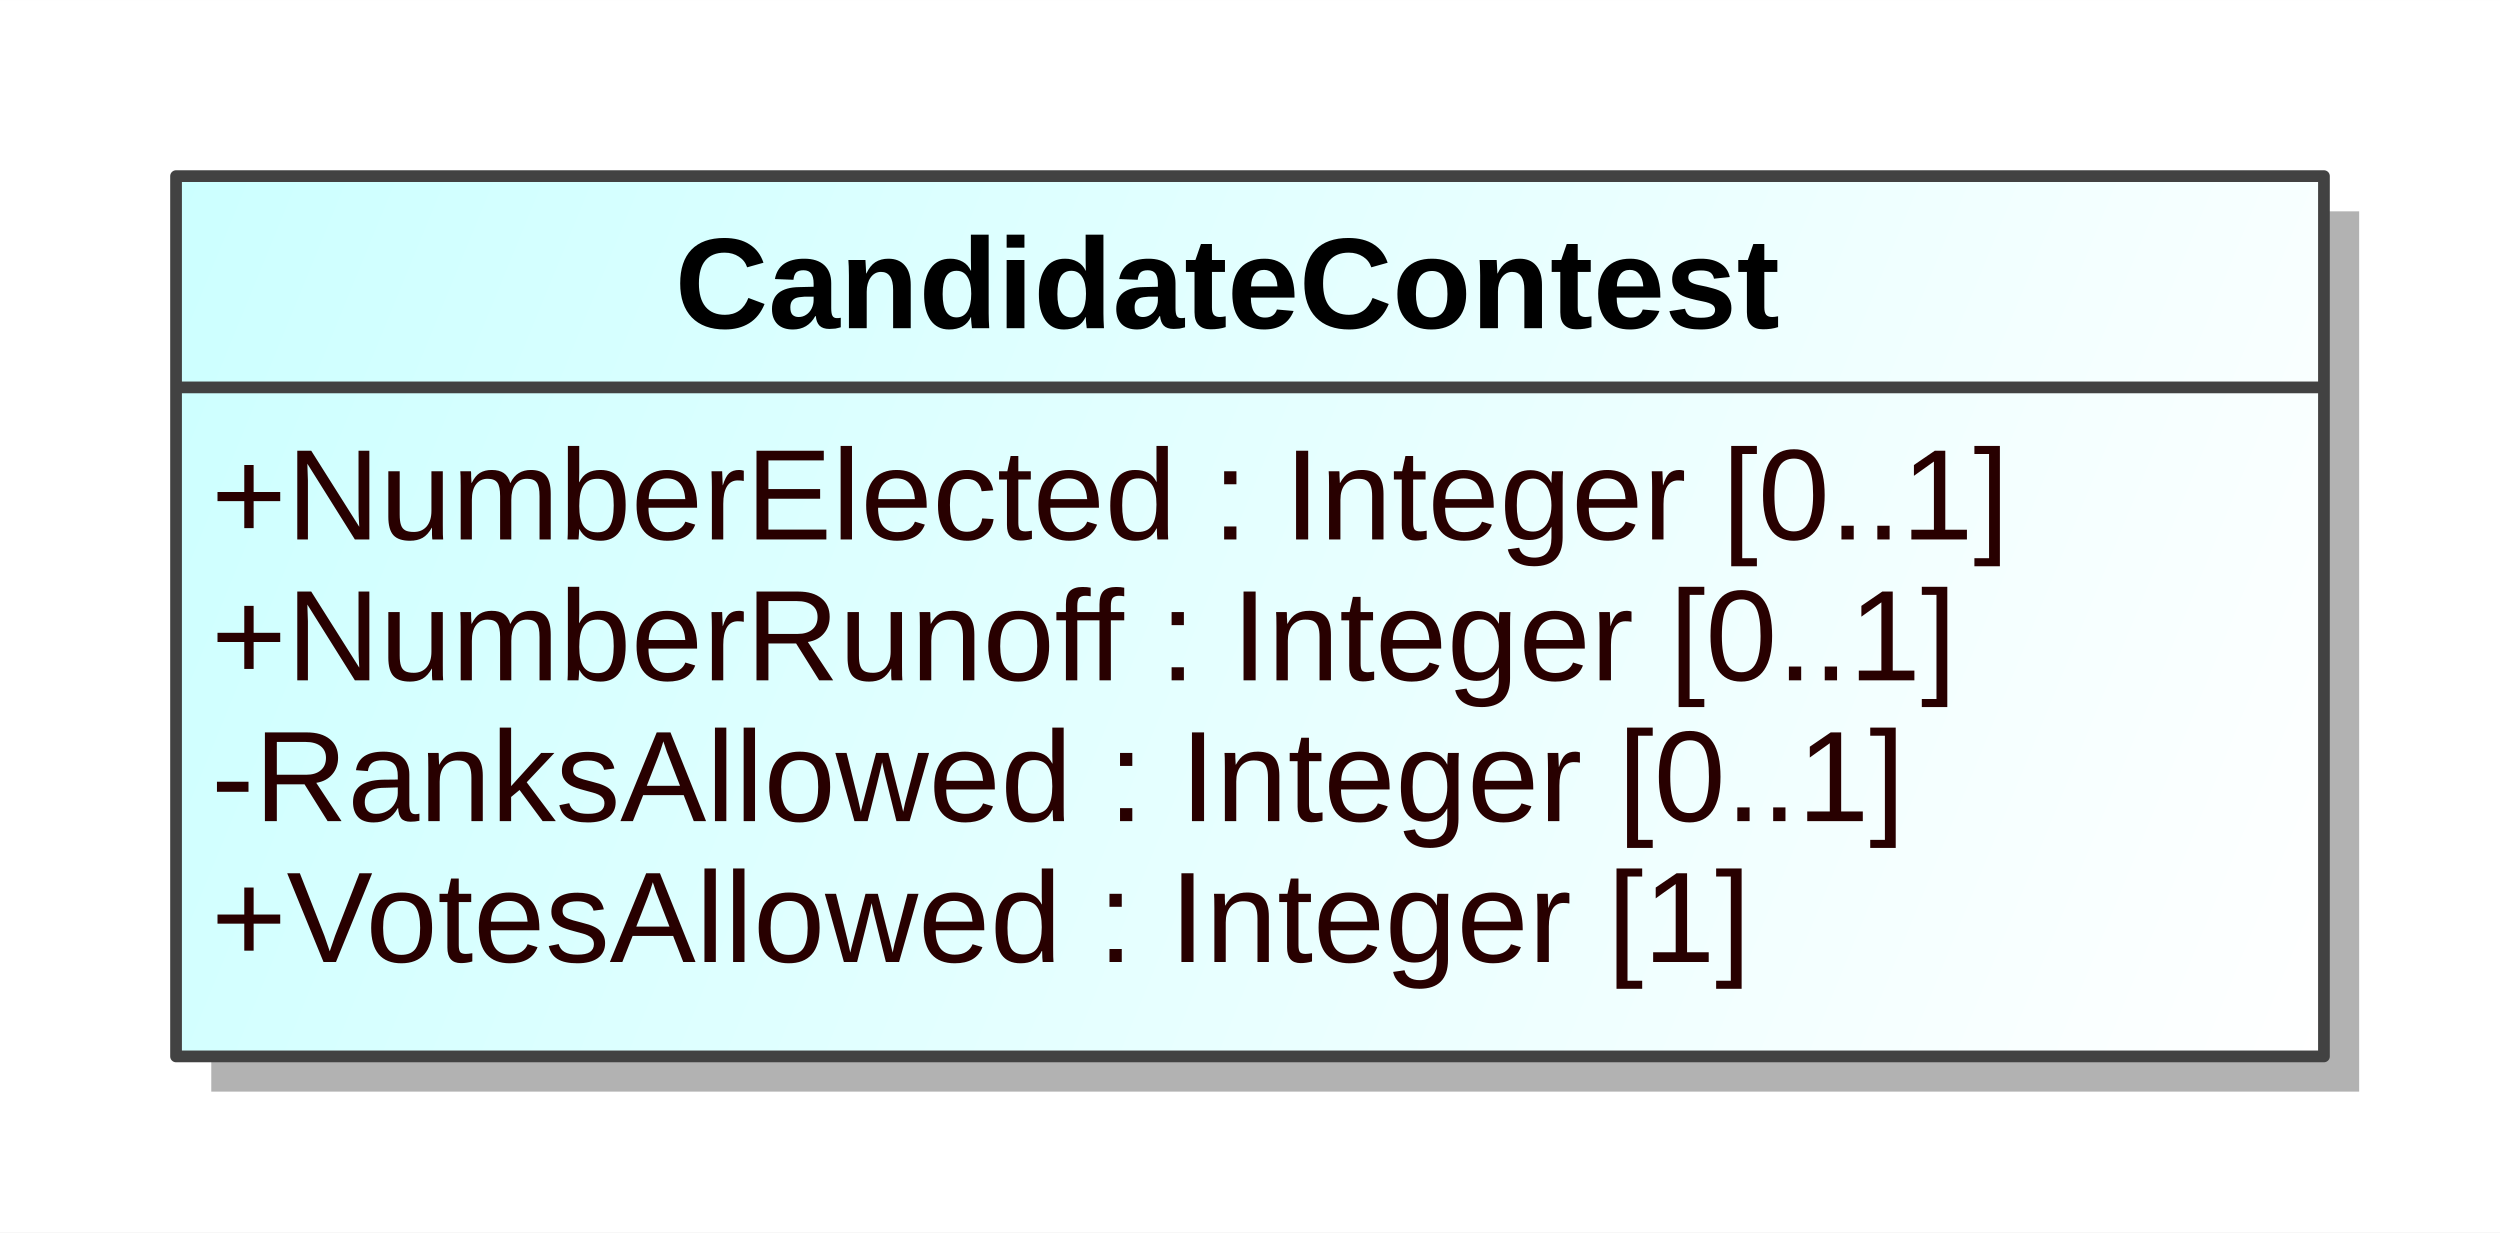
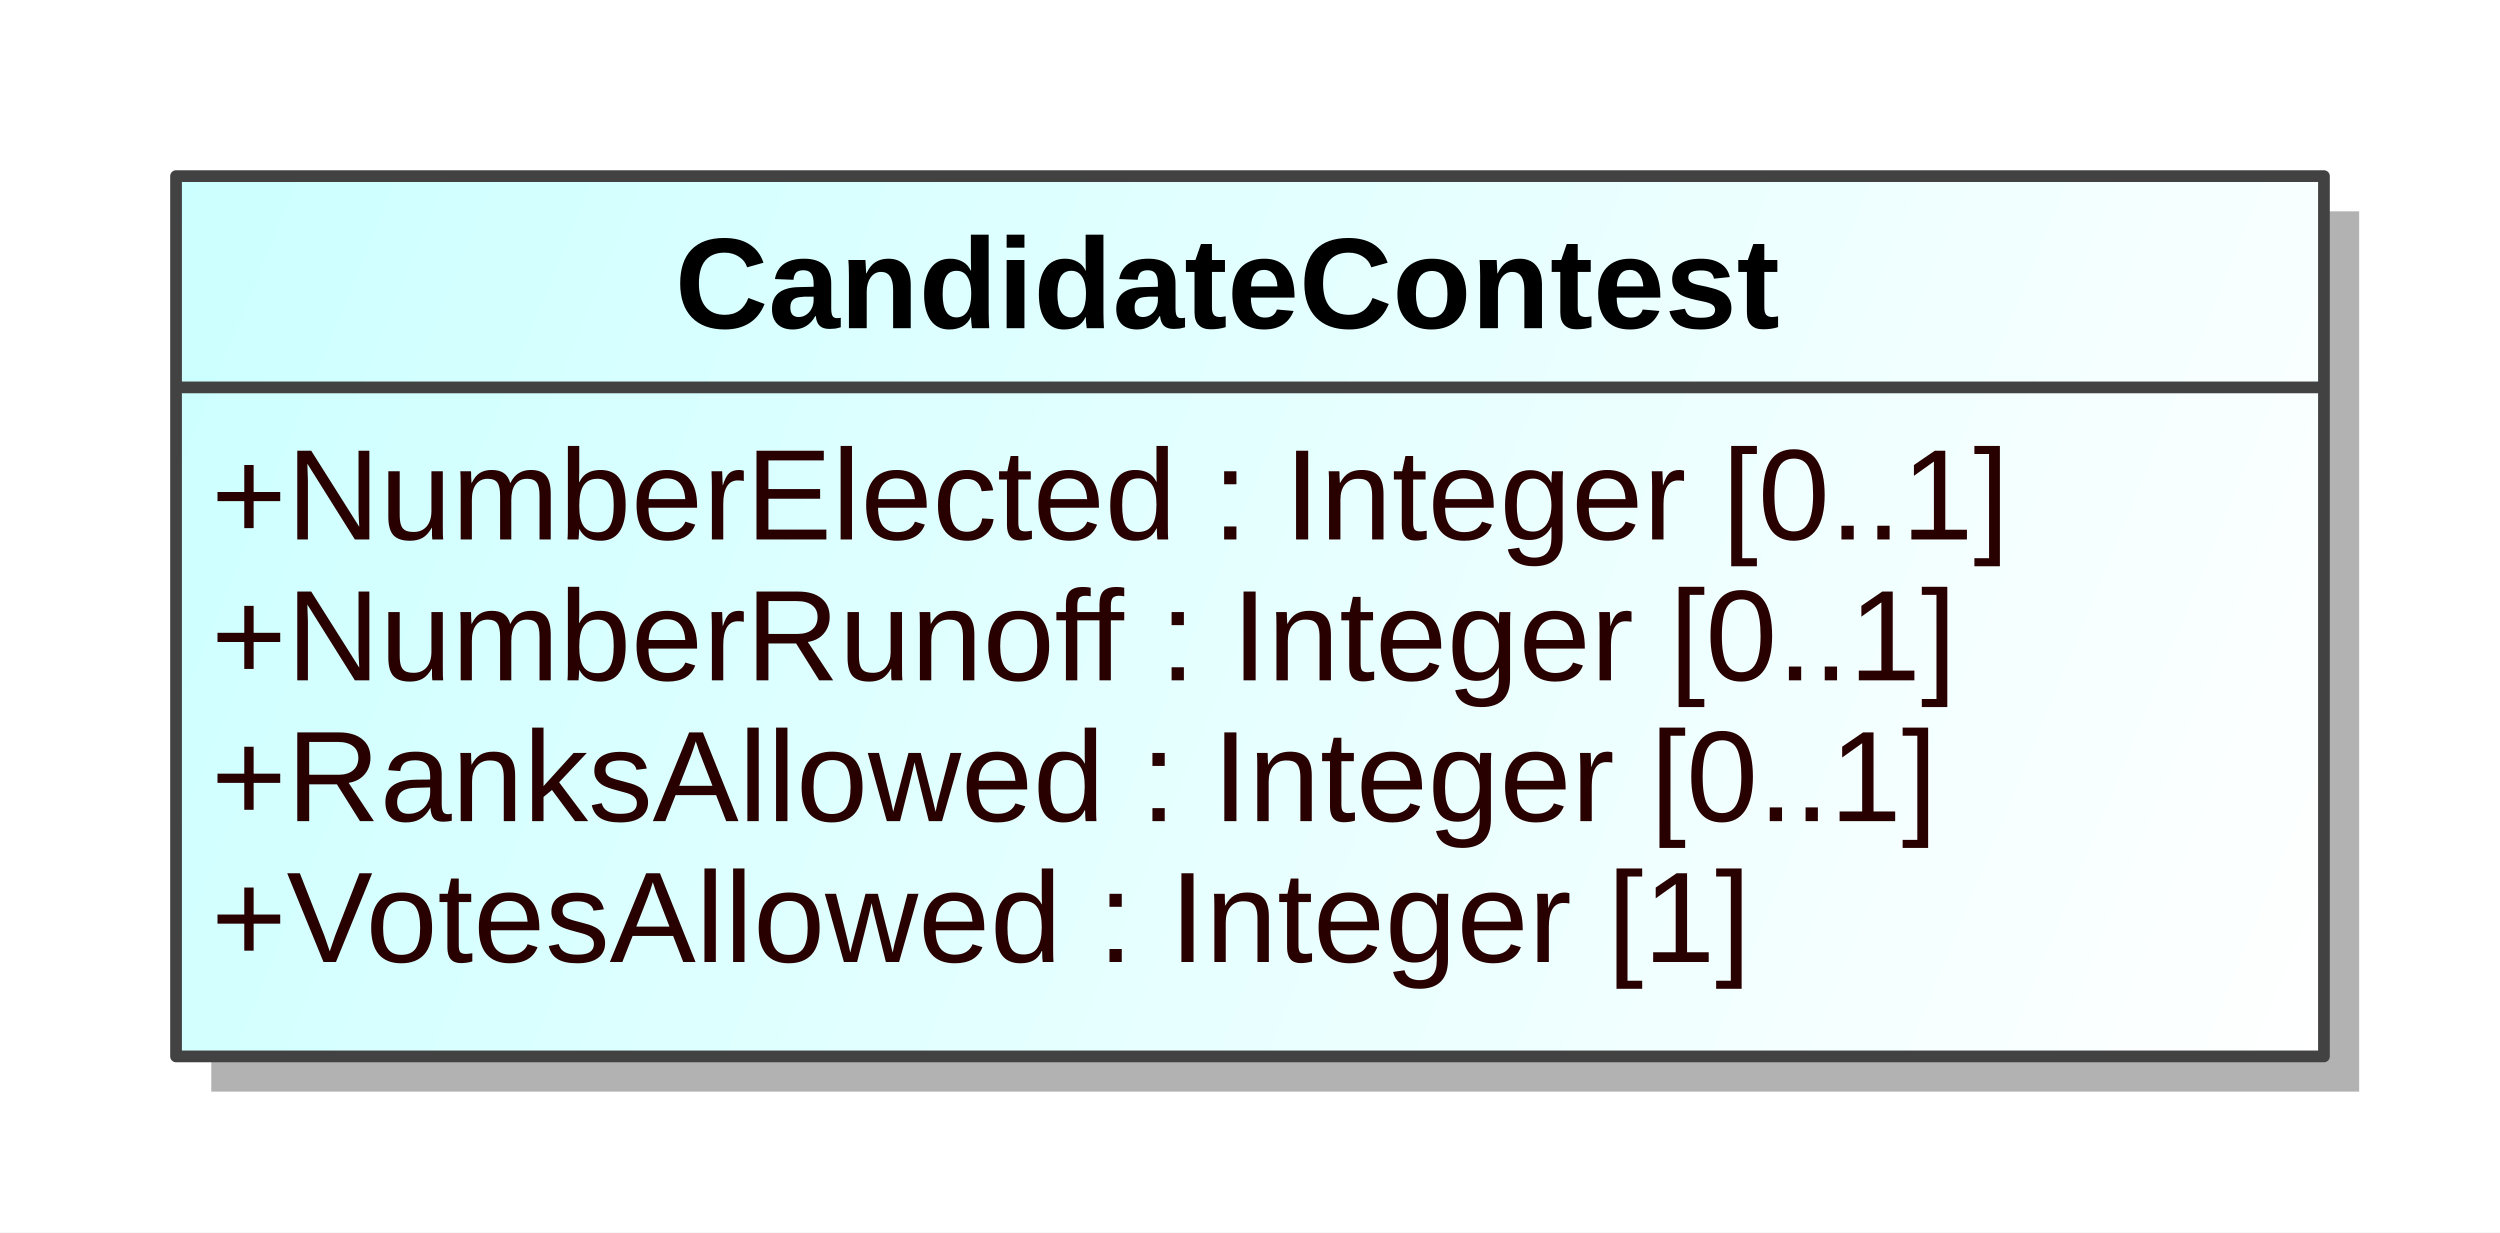
<svg xmlns="http://www.w3.org/2000/svg" fill-opacity="1" color-rendering="auto" color-interpolation="auto" text-rendering="auto" stroke="black" stroke-linecap="square" width="2.219in" stroke-miterlimit="10" shape-rendering="auto" stroke-opacity="1" fill="black" stroke-dasharray="none" font-weight="normal" stroke-width="1" viewBox="0 0 213 105" height="1.094in" font-family="'Arial'" font-style="normal" stroke-linejoin="miter" font-size="12" stroke-dashoffset="0" image-rendering="auto">
  <defs id="genericDefs" />
  <g>
    <defs id="defs1">
      <linearGradient x1="1547" gradientUnits="userSpaceOnUse" x2="1730" y1="819" y2="894" id="linearGradient1" spreadMethod="pad">
        <stop stop-opacity="1" stop-color="rgb(204,255,255)" offset="0%" />
        <stop stop-opacity="1" stop-color="white" offset="100%" />
      </linearGradient>
      <clipPath clipPathUnits="userSpaceOnUse" id="clipPath1">
        <path d="M0 0 L213 0 L213 105 L0 105 L0 0 Z" />
      </clipPath>
      <clipPath clipPathUnits="userSpaceOnUse" id="clipPath2">
        <path d="M1532 804 L1745 804 L1745 909 L1532 909 L1532 804 Z" />
      </clipPath>
    </defs>
    <g fill="white" stroke="white">
      <rect x="0" width="213" height="105" y="0" clip-path="url(#clipPath1)" stroke="none" />
      <rect x="1550" y="822" transform="translate(-1532,-804)" clip-path="url(#clipPath2)" fill="rgb(178,178,178)" width="183" text-rendering="geometricPrecision" height="75" stroke="none" />
      <rect x="1547" y="819" transform="translate(-1532,-804)" clip-path="url(#clipPath2)" fill="url(#linearGradient1)" width="183" text-rendering="geometricPrecision" height="75" stroke="none" />
    </g>
    <g fill="rgb(66,66,66)" text-rendering="geometricPrecision" transform="translate(-1532,-804)" stroke-linecap="butt" stroke="rgb(66,66,66)" stroke-linejoin="round">
      <rect fill="none" x="1547" width="183" height="75" y="819" clip-path="url(#clipPath2)" />
      <line y2="837" fill="none" x1="1547" clip-path="url(#clipPath2)" x2="1730" y1="837" />
      <text x="1550" font-size="11" y="885.958" clip-path="url(#clipPath2)" fill="rgb(40,0,0)" stroke="none" space="preserve">+VotesAllowed : Integer [1]</text>
-       <text x="1550" font-size="11" y="873.958" clip-path="url(#clipPath2)" fill="rgb(40,0,0)" stroke="none" space="preserve">-RanksAllowed : Integer [0..1]</text>
+       <text x="1550" font-size="11" y="873.958" clip-path="url(#clipPath2)" fill="rgb(40,0,0)" stroke="none" space="preserve">+RanksAllowed : Integer [0..1]</text>
      <text x="1550" font-size="11" y="861.958" clip-path="url(#clipPath2)" fill="rgb(40,0,0)" stroke="none" space="preserve">+NumberRunoff : Integer [0..1]</text>
      <text x="1550" font-size="11" y="849.958" clip-path="url(#clipPath2)" fill="rgb(40,0,0)" stroke="none" space="preserve">+NumberElected : Integer [0..1]</text>
    </g>
    <g text-rendering="geometricPrecision" font-size="11" font-weight="bold" transform="translate(-1532,-804)" stroke-linecap="butt" stroke-linejoin="round">
      <text x="1589.5" space="preserve" y="831.958" clip-path="url(#clipPath2)" stroke="none">CandidateContest</text>
    </g>
  </g>
</svg>
